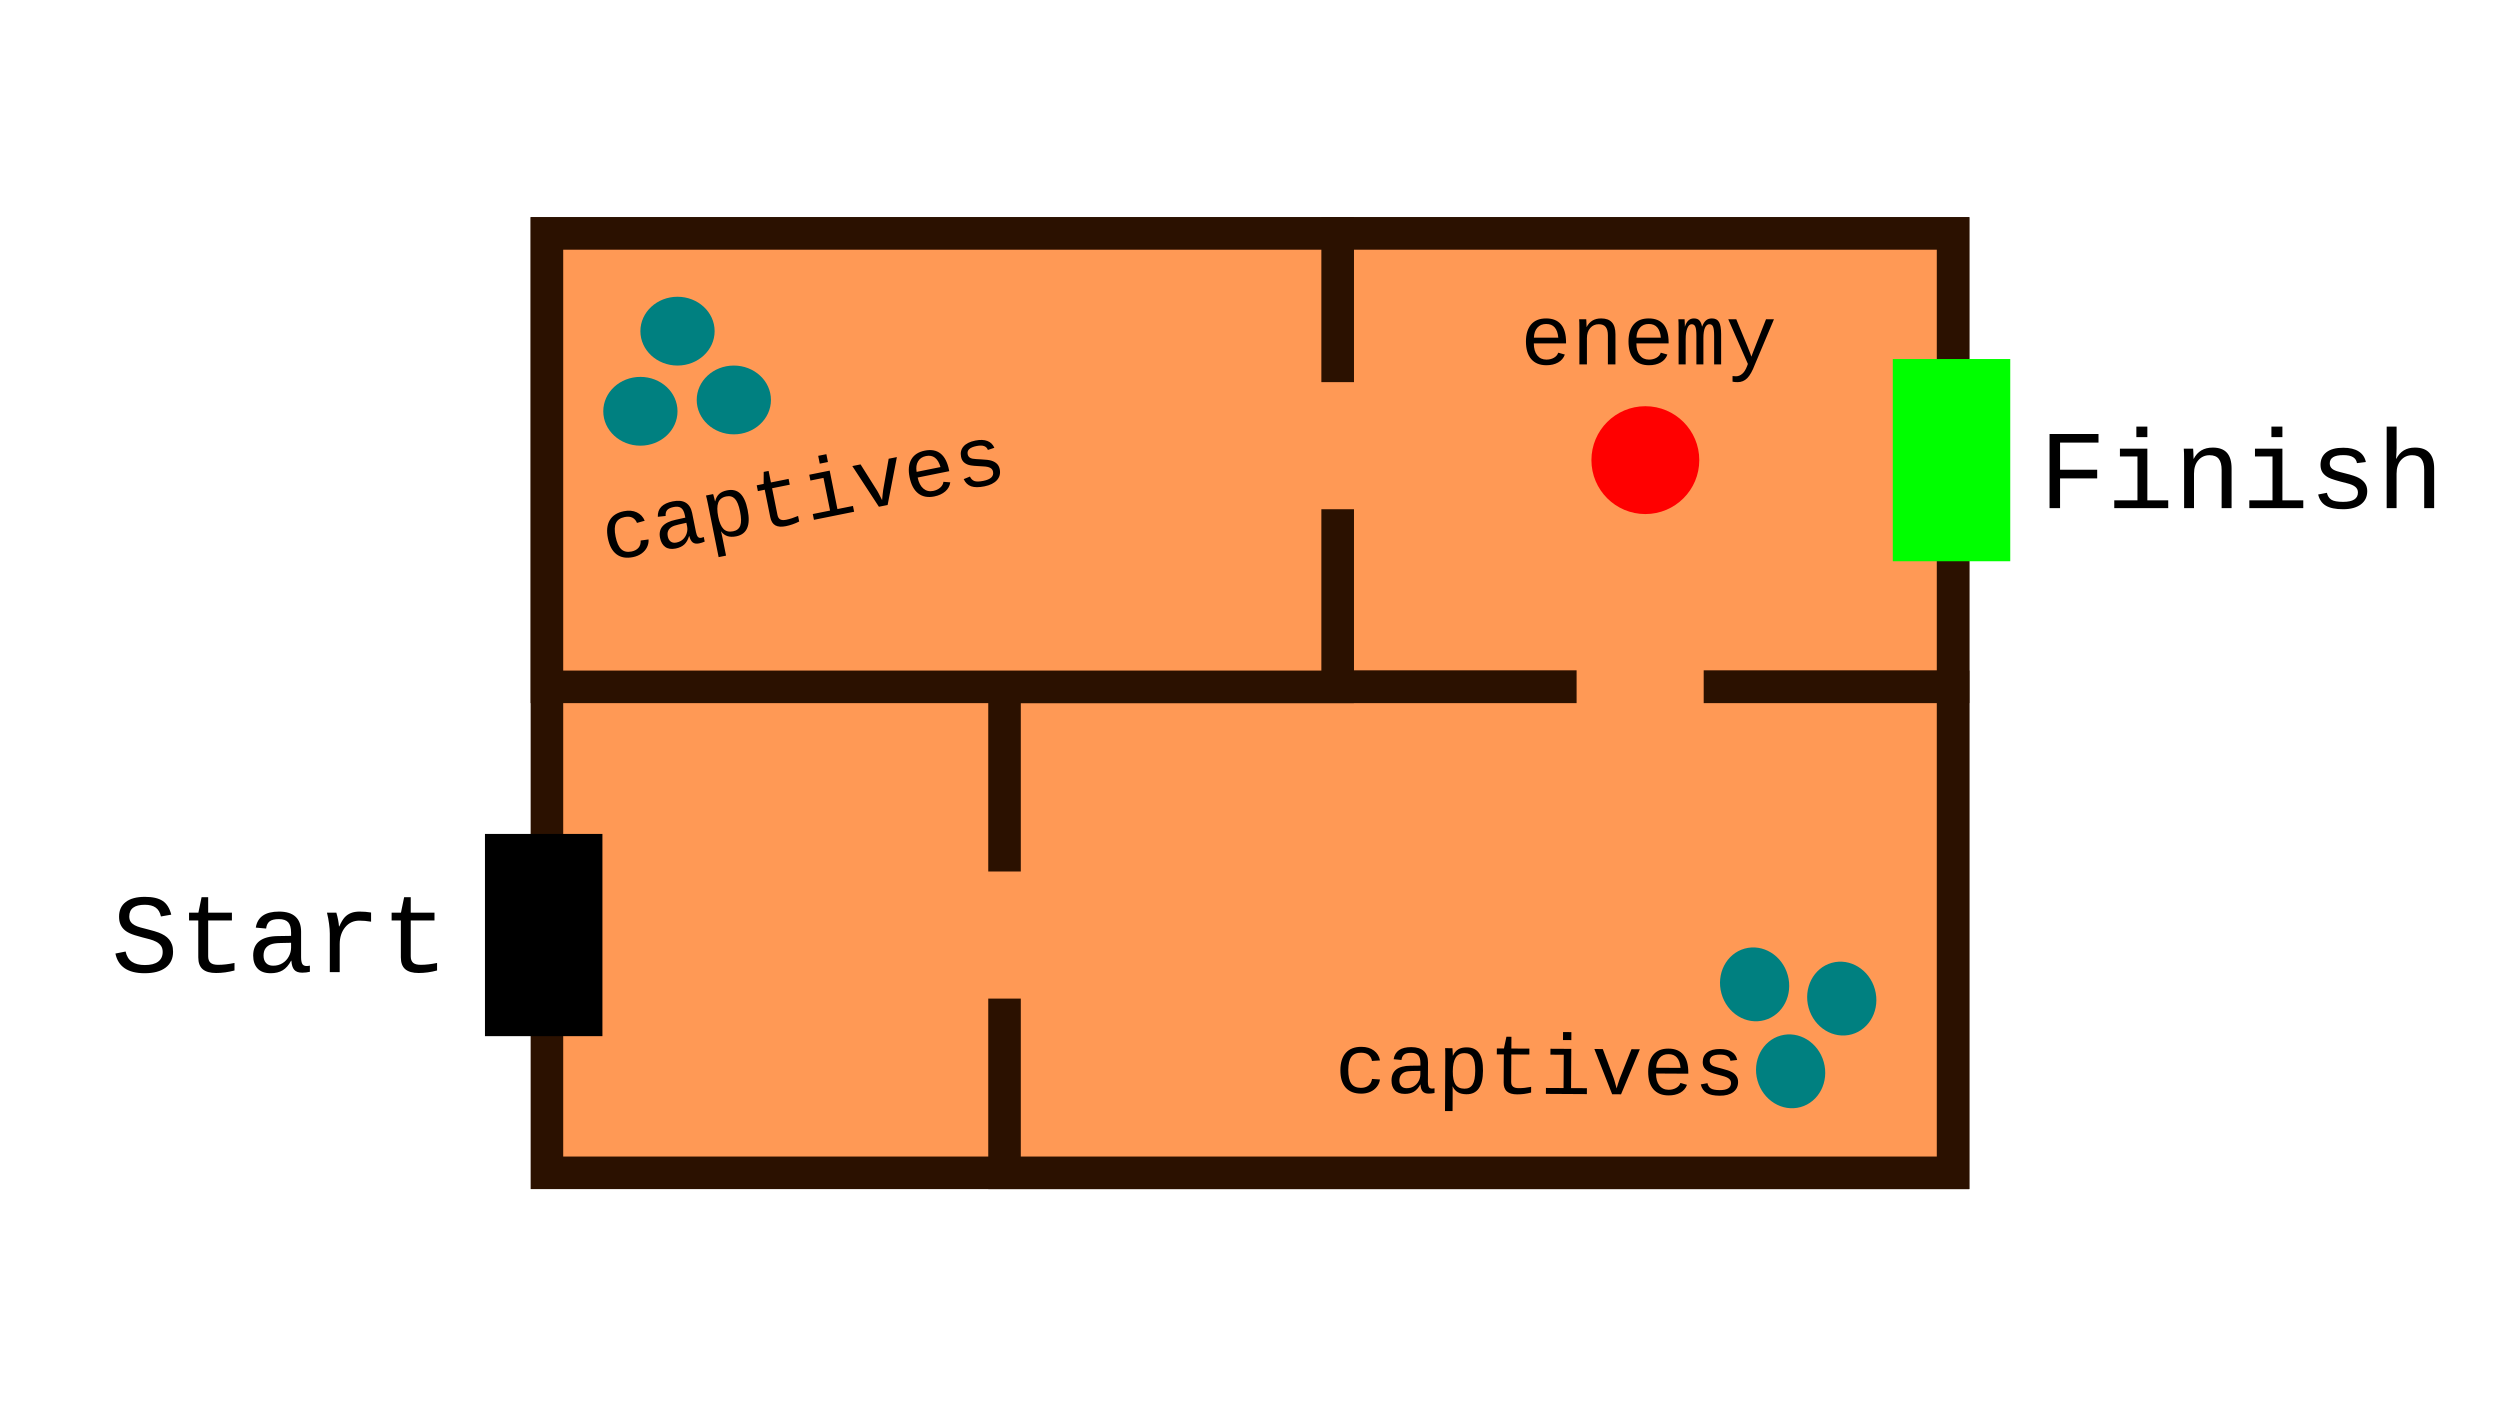
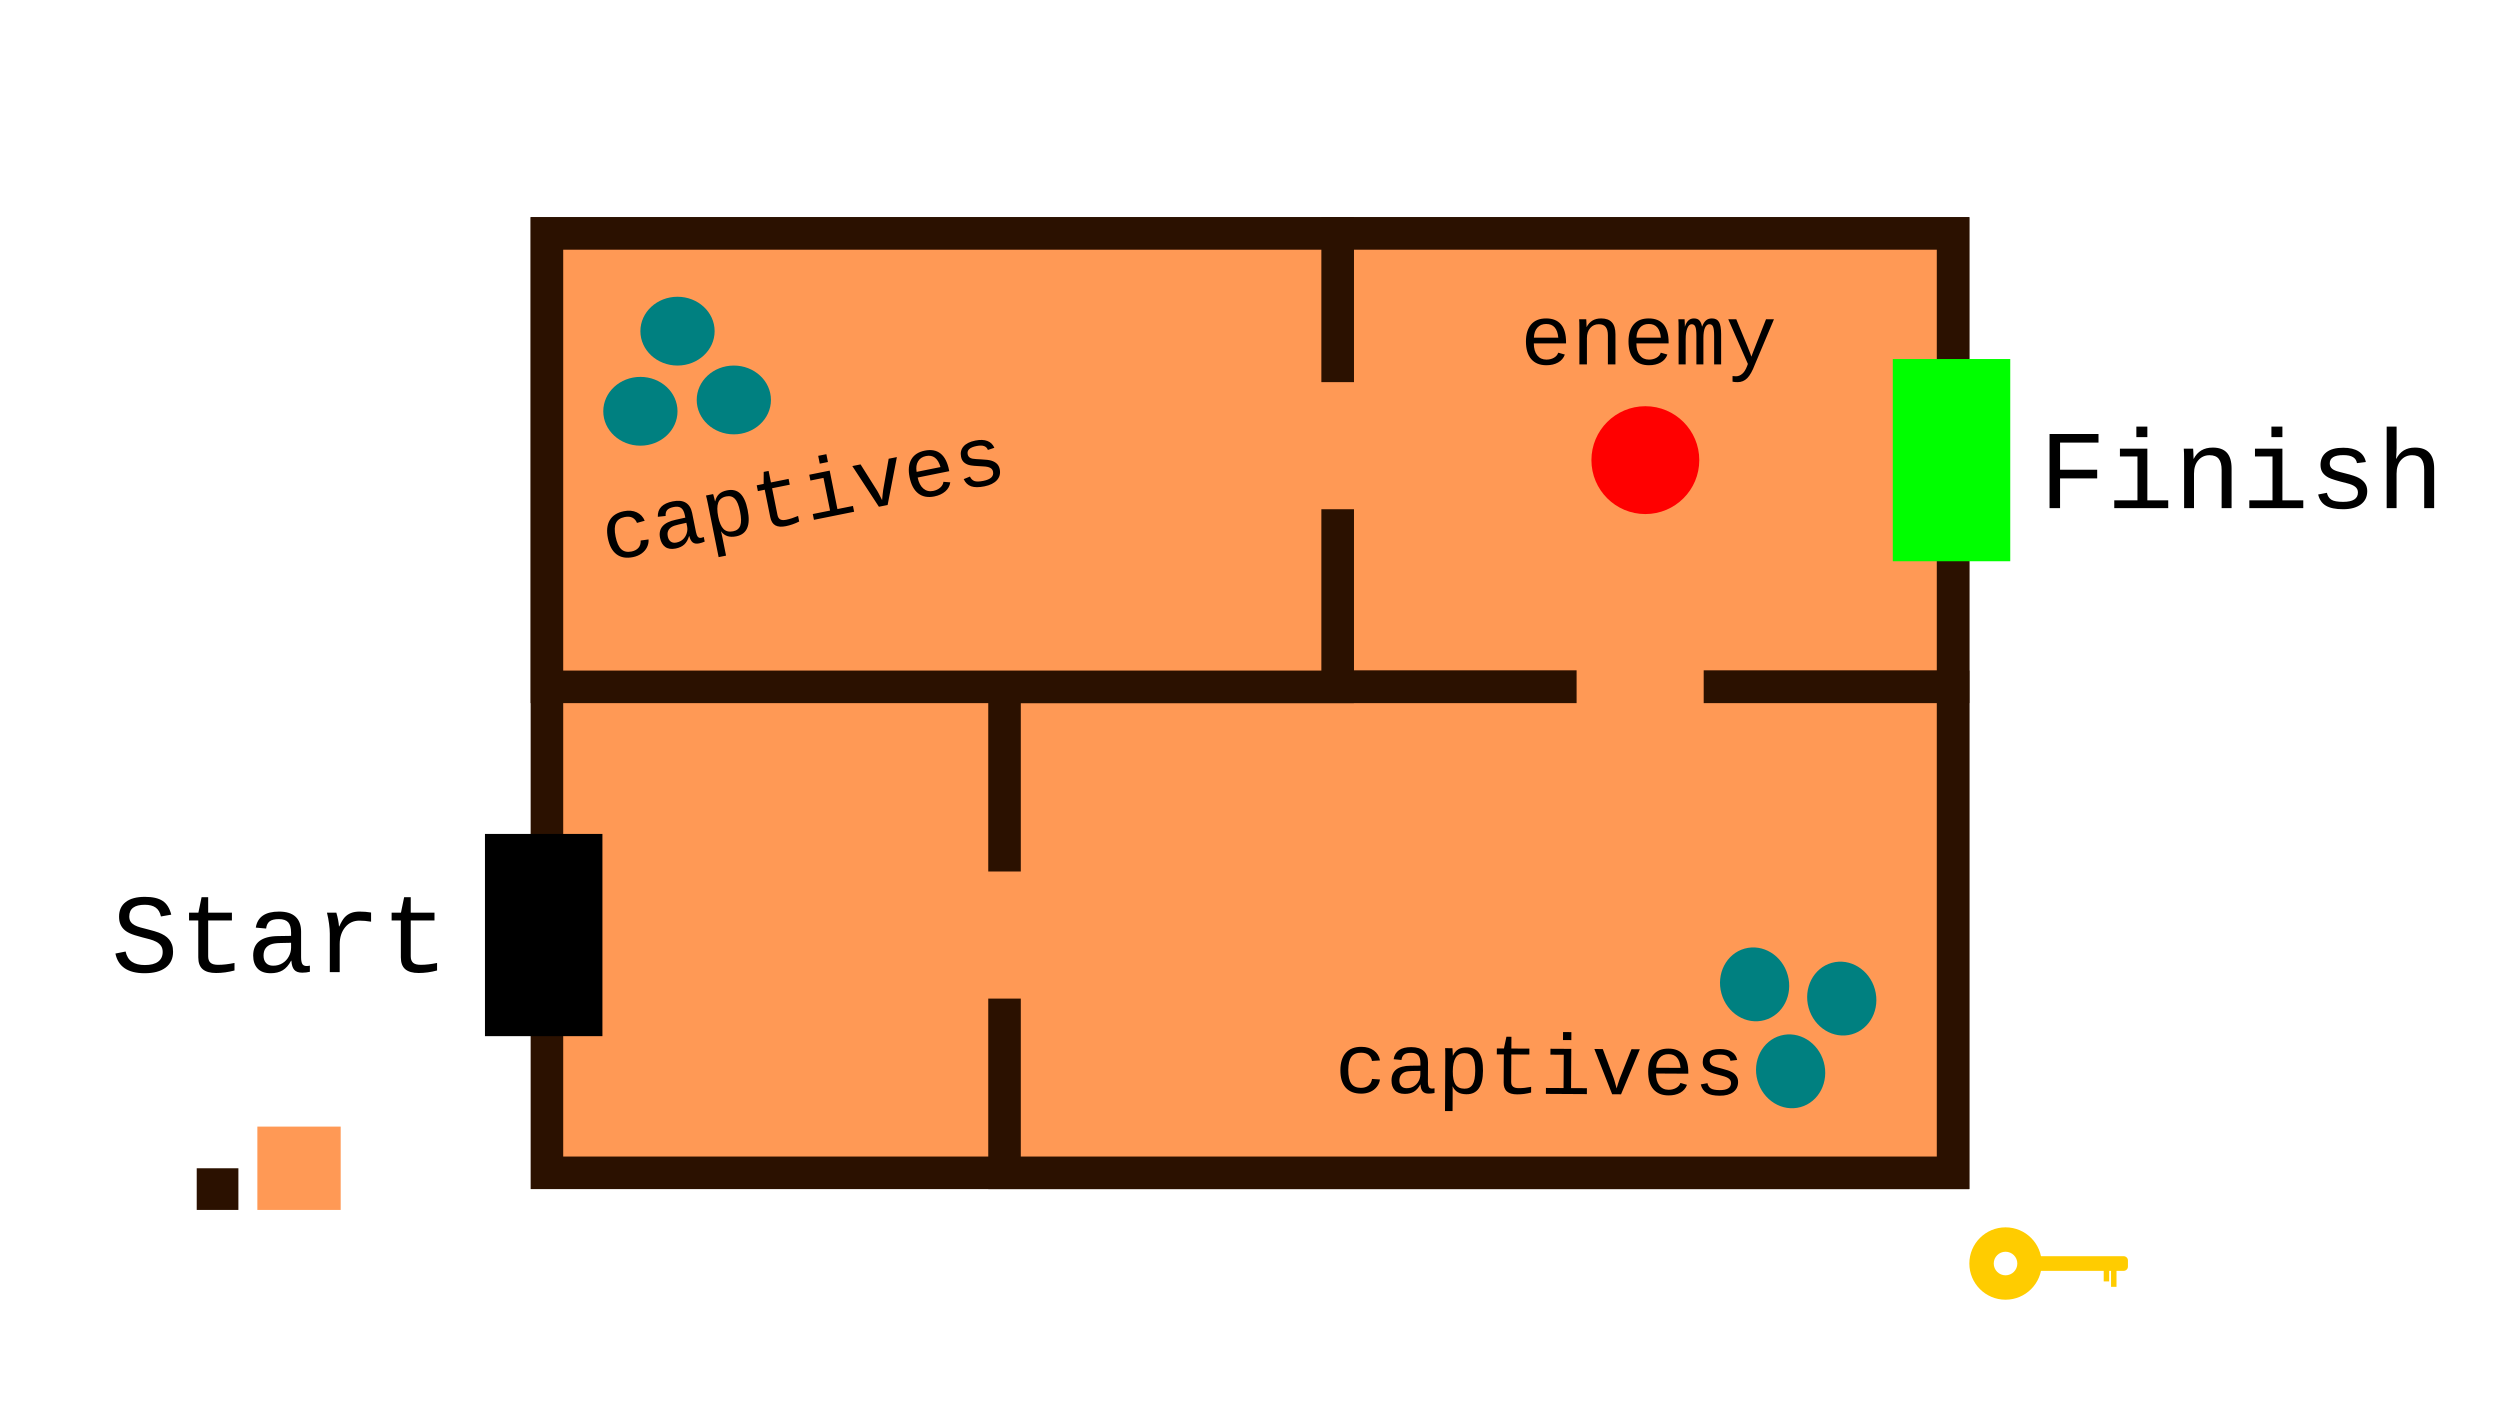
- <svg xmlns="http://www.w3.org/2000/svg" width="1920" height="1080" viewBox="0 0 1920 1080" version="1.1" id="svg1">
-   <defs id="defs1" />
+ <svg xmlns="http://www.w3.org/2000/svg" xmlns:xlink="http://www.w3.org/1999/xlink" width="1920" height="1080" viewBox="0 0 1920 1080" version="1.1" id="svg1">
+   <defs id="defs1">
+     <linearGradient id="linearGradient11">
+       <stop style="stop-color:#ffffff;stop-opacity:0.492;" offset="0" id="stop11" />
+       <stop style="stop-color:#ffffff;stop-opacity:0;" offset="1" id="stop12" />
+     </linearGradient>
+     <radialGradient xlink:href="#linearGradient11" id="radialGradient12" cx="2395.361" cy="537.143" fx="2395.361" fy="537.143" r="323.537" gradientUnits="userSpaceOnUse" gradientTransform="matrix(2.21003,0,0,2.21003,-2558.997,-672.1015)" />
+   </defs>
  <g id="layer1">
    <rect style="fill:#ff9955;stroke:#2b1100;stroke-width:25;stroke-dasharray:none;stroke-dashoffset:200;paint-order:fill markers stroke" id="rect1" width="1079.918" height="721.454" x="420.041" y="179.273" />
    <rect style="fill:#ff9955;stroke:#2b1100;stroke-width:25;stroke-dasharray:none;stroke-dashoffset:200;paint-order:fill markers stroke" id="rect2" width="472.655" height="348.227" x="1027.304" y="179.273" />
    <rect style="fill:#ff9955;stroke:#2b1100;stroke-width:25;stroke-dasharray:none;stroke-dashoffset:200;paint-order:fill markers stroke" id="rect3" width="728.48" height="373.227" x="771.479" y="527.5" />
    <rect style="fill:#ff9955;stroke:#2b1100;stroke-width:25;stroke-dasharray:none;stroke-dashoffset:200;paint-order:fill markers stroke" id="rect4" width="607.263" height="348.227" x="420.041" y="179.273" />
    <rect style="fill:#ff9955;stroke:none;stroke-width:25;stroke-dasharray:none;stroke-dashoffset:200;paint-order:fill markers stroke" id="rect5" width="50.444" height="97.604" x="745.875" y="669.312" />
    <rect style="fill:#ff9955;stroke:none;stroke-width:25;stroke-dasharray:none;stroke-dashoffset:200;paint-order:fill markers stroke" id="rect6" width="50.444" height="97.604" x="500.57" y="-1308.433" transform="rotate(90)" />
    <rect style="fill:#ff9955;stroke:none;stroke-width:25;stroke-dasharray:none;stroke-dashoffset:200;paint-order:fill markers stroke" id="rect7" width="50.444" height="97.604" x="-1052.526" y="-391.086" transform="scale(-1)" />
    <rect style="fill:#000000;stroke:none;stroke-width:25;stroke-dasharray:none;stroke-dashoffset:200;paint-order:fill markers stroke" id="rect8" width="90.202" height="155.303" x="372.454" y="640.462" />
    <rect style="fill:#00ff00;stroke:none;stroke-width:25;stroke-dasharray:none;stroke-dashoffset:200;paint-order:fill markers stroke" id="rect9" width="90.202" height="155.303" x="1453.673" y="275.735" />
    <text xml:space="preserve" style="font-size:86.415px;font-family:'Liberation Mono';-inkscape-font-specification:'Liberation Mono, Normal';fill:#00ff00;stroke:none;stroke-width:25;stroke-dasharray:none;stroke-dashoffset:200;paint-order:fill markers stroke" x="85.316" y="746.595" id="text9">
      <tspan id="tspan9" x="85.316" y="746.595" style="fill:#000000;stroke-width:25">Start</tspan>
    </text>
    <text xml:space="preserve" style="font-size:86.415px;font-family:'Liberation Mono';-inkscape-font-specification:'Liberation Mono, Normal';fill:#00ff00;stroke:none;stroke-width:25;stroke-dasharray:none;stroke-dashoffset:200;paint-order:fill markers stroke" x="1565.872" y="390.242" id="text10">
      <tspan id="tspan10" x="1565.872" y="390.242" style="fill:#000000;stroke-width:25">Finish</tspan>
    </text>
    <ellipse style="fill:#008080;stroke:none;stroke-width:25;stroke-dasharray:none;stroke-dashoffset:200;paint-order:fill markers stroke" id="path10" cx="520.327" cy="254.327" rx="28.507" ry="26.419" />
    <ellipse style="fill:#008080;stroke:none;stroke-width:25;stroke-dasharray:none;stroke-dashoffset:200;paint-order:fill markers stroke" id="ellipse10" cx="491.82" cy="315.865" rx="28.507" ry="26.419" />
    <ellipse style="fill:#008080;stroke:none;stroke-width:25;stroke-dasharray:none;stroke-dashoffset:200;paint-order:fill markers stroke" id="ellipse11" cx="563.581" cy="307.165" rx="28.507" ry="26.419" />
    <ellipse style="fill:#008080;stroke:none;stroke-width:25;stroke-dasharray:none;stroke-dashoffset:200;paint-order:fill markers stroke" id="ellipse12" cx="1118.784" cy="-1156.381" rx="28.507" ry="26.419" transform="rotate(74.41289)" />
    <ellipse style="fill:#008080;stroke:none;stroke-width:25;stroke-dasharray:none;stroke-dashoffset:200;paint-order:fill markers stroke" id="ellipse13" cx="1090.277" cy="-1094.843" rx="28.507" ry="26.419" transform="rotate(74.41289)" />
    <ellipse style="fill:#008080;stroke:none;stroke-width:25;stroke-dasharray:none;stroke-dashoffset:200;paint-order:fill markers stroke" id="ellipse14" cx="1162.039" cy="-1103.543" rx="28.507" ry="26.419" transform="rotate(74.41289)" />
    <circle style="fill:#ff0000;stroke:none;stroke-width:25;stroke-dasharray:none;stroke-dashoffset:200;paint-order:fill markers stroke" id="path14" cx="1263.631" cy="353.386" r="41.421" />
    <text xml:space="preserve" style="font-size:65.627px;font-family:'Liberation Mono';-inkscape-font-specification:'Liberation Mono, Normal';fill:#000000;stroke:none;stroke-width:25;stroke-dasharray:none;stroke-dashoffset:200;paint-order:fill markers stroke" x="1167.663" y="279.863" id="text14">
      <tspan id="tspan14" x="1167.663" y="279.863" style="stroke-width:25">enemy</tspan>
    </text>
    <text xml:space="preserve" style="font-size:65.627px;font-family:'Liberation Mono';-inkscape-font-specification:'Liberation Mono, Normal';fill:#000000;stroke:none;stroke-width:25;stroke-dasharray:none;stroke-dashoffset:200;paint-order:fill markers stroke" x="371.904" y="514.772" id="text15" transform="rotate(-11.3846)">
      <tspan id="tspan15" x="371.904" y="514.772" style="stroke-width:25">captives</tspan>
    </text>
    <text xml:space="preserve" style="font-size:65.627px;font-family:'Liberation Mono';-inkscape-font-specification:'Liberation Mono, Normal';fill:#000000;stroke:none;stroke-width:25;stroke-dasharray:none;stroke-dashoffset:200;paint-order:fill markers stroke" x="1029.96" y="833.246" id="text16" transform="rotate(0.3299415)">
      <tspan id="tspan16" x="1029.96" y="833.246" style="stroke-width:25">captives</tspan>
    </text>
+     <rect style="fill:#2b1100;fill-opacity:1;stroke-width:25;stroke-dashoffset:200;paint-order:fill markers stroke" id="rect10" width="32" height="32" x="151.083" y="897.227" />
+     <rect style="fill:#ff9955;fill-opacity:1;stroke-width:25;stroke-dashoffset:200;paint-order:fill markers stroke" id="rect11" width="64" height="64" x="197.652" y="865.227" />
+     <circle style="fill:url(#radialGradient12);fill-opacity:1;stroke-width:25;stroke-dashoffset:200;paint-order:fill markers stroke" id="path11" r="715.027" cy="515" cx="2734.824" />
+     <g id="g15" style="fill:#ffcc00">
+       <path id="path12" style="fill:#ffcc00;fill-opacity:1;stroke-width:25;stroke-dashoffset:200;paint-order:fill markers stroke" d="M 1540.25 942.598 A 27.791 27.791 0 0 0 1512.459 970.389 A 27.791 27.791 0 0 0 1540.25 998.18 A 27.791 27.791 0 0 0 1568.039 970.389 A 27.791 27.791 0 0 0 1540.25 942.598 z M 1540.25 961.332 A 9.056 9.056 0 0 1 1549.305 970.389 A 9.056 9.056 0 0 1 1540.25 979.445 A 9.056 9.056 0 0 1 1531.193 970.389 A 9.056 9.056 0 0 1 1540.25 961.332 z " />
+       <rect style="fill:#ffcc00;fill-opacity:1;stroke-width:25;stroke-dashoffset:200;paint-order:fill markers stroke" id="rect12" width="79.52" height="11.263" x="1554.739" y="964.757" ry="3.302" />
+       <rect style="fill:#ffcc00;fill-opacity:1;stroke-width:25;stroke-dashoffset:200;paint-order:fill markers stroke" id="rect13" width="4.196" height="12.032" x="1615.644" y="972.087" />
+       <rect style="fill:#ffcc00;fill-opacity:1;stroke-width:25;stroke-dashoffset:200;paint-order:fill markers stroke" id="rect14" width="4.196" height="16.197" x="1621.277" y="972.087" />
+     </g>
  </g>
</svg>
